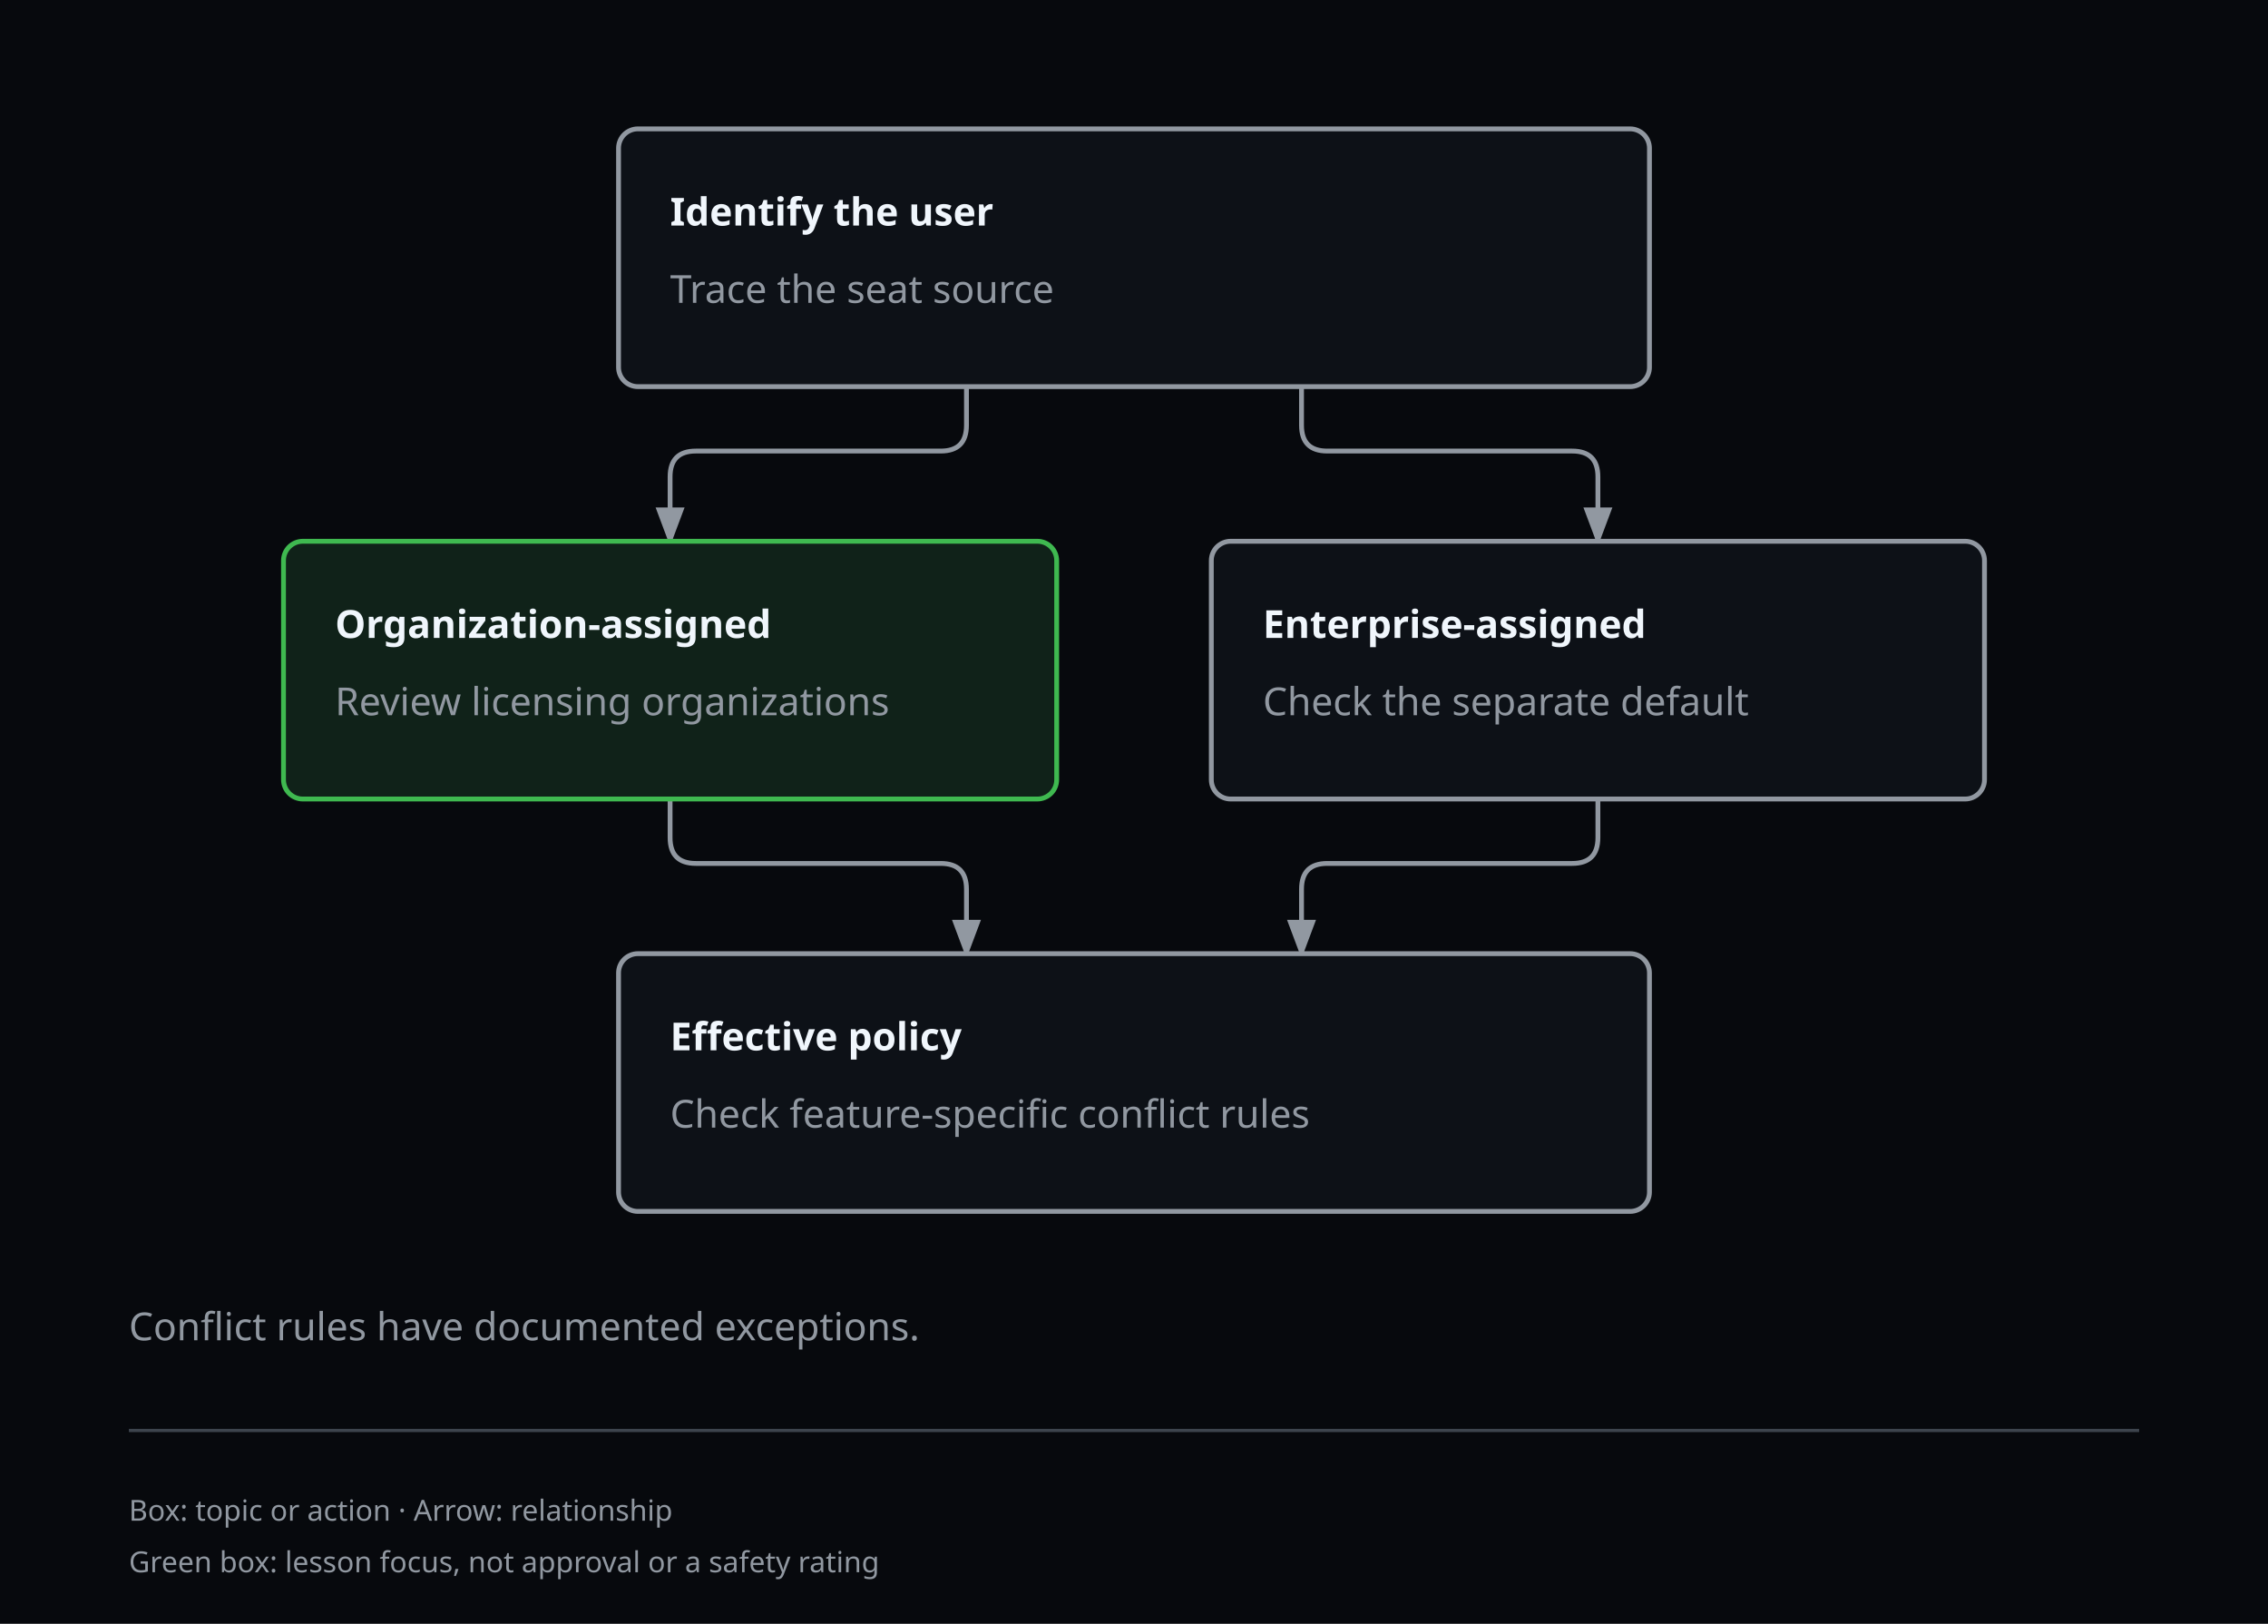
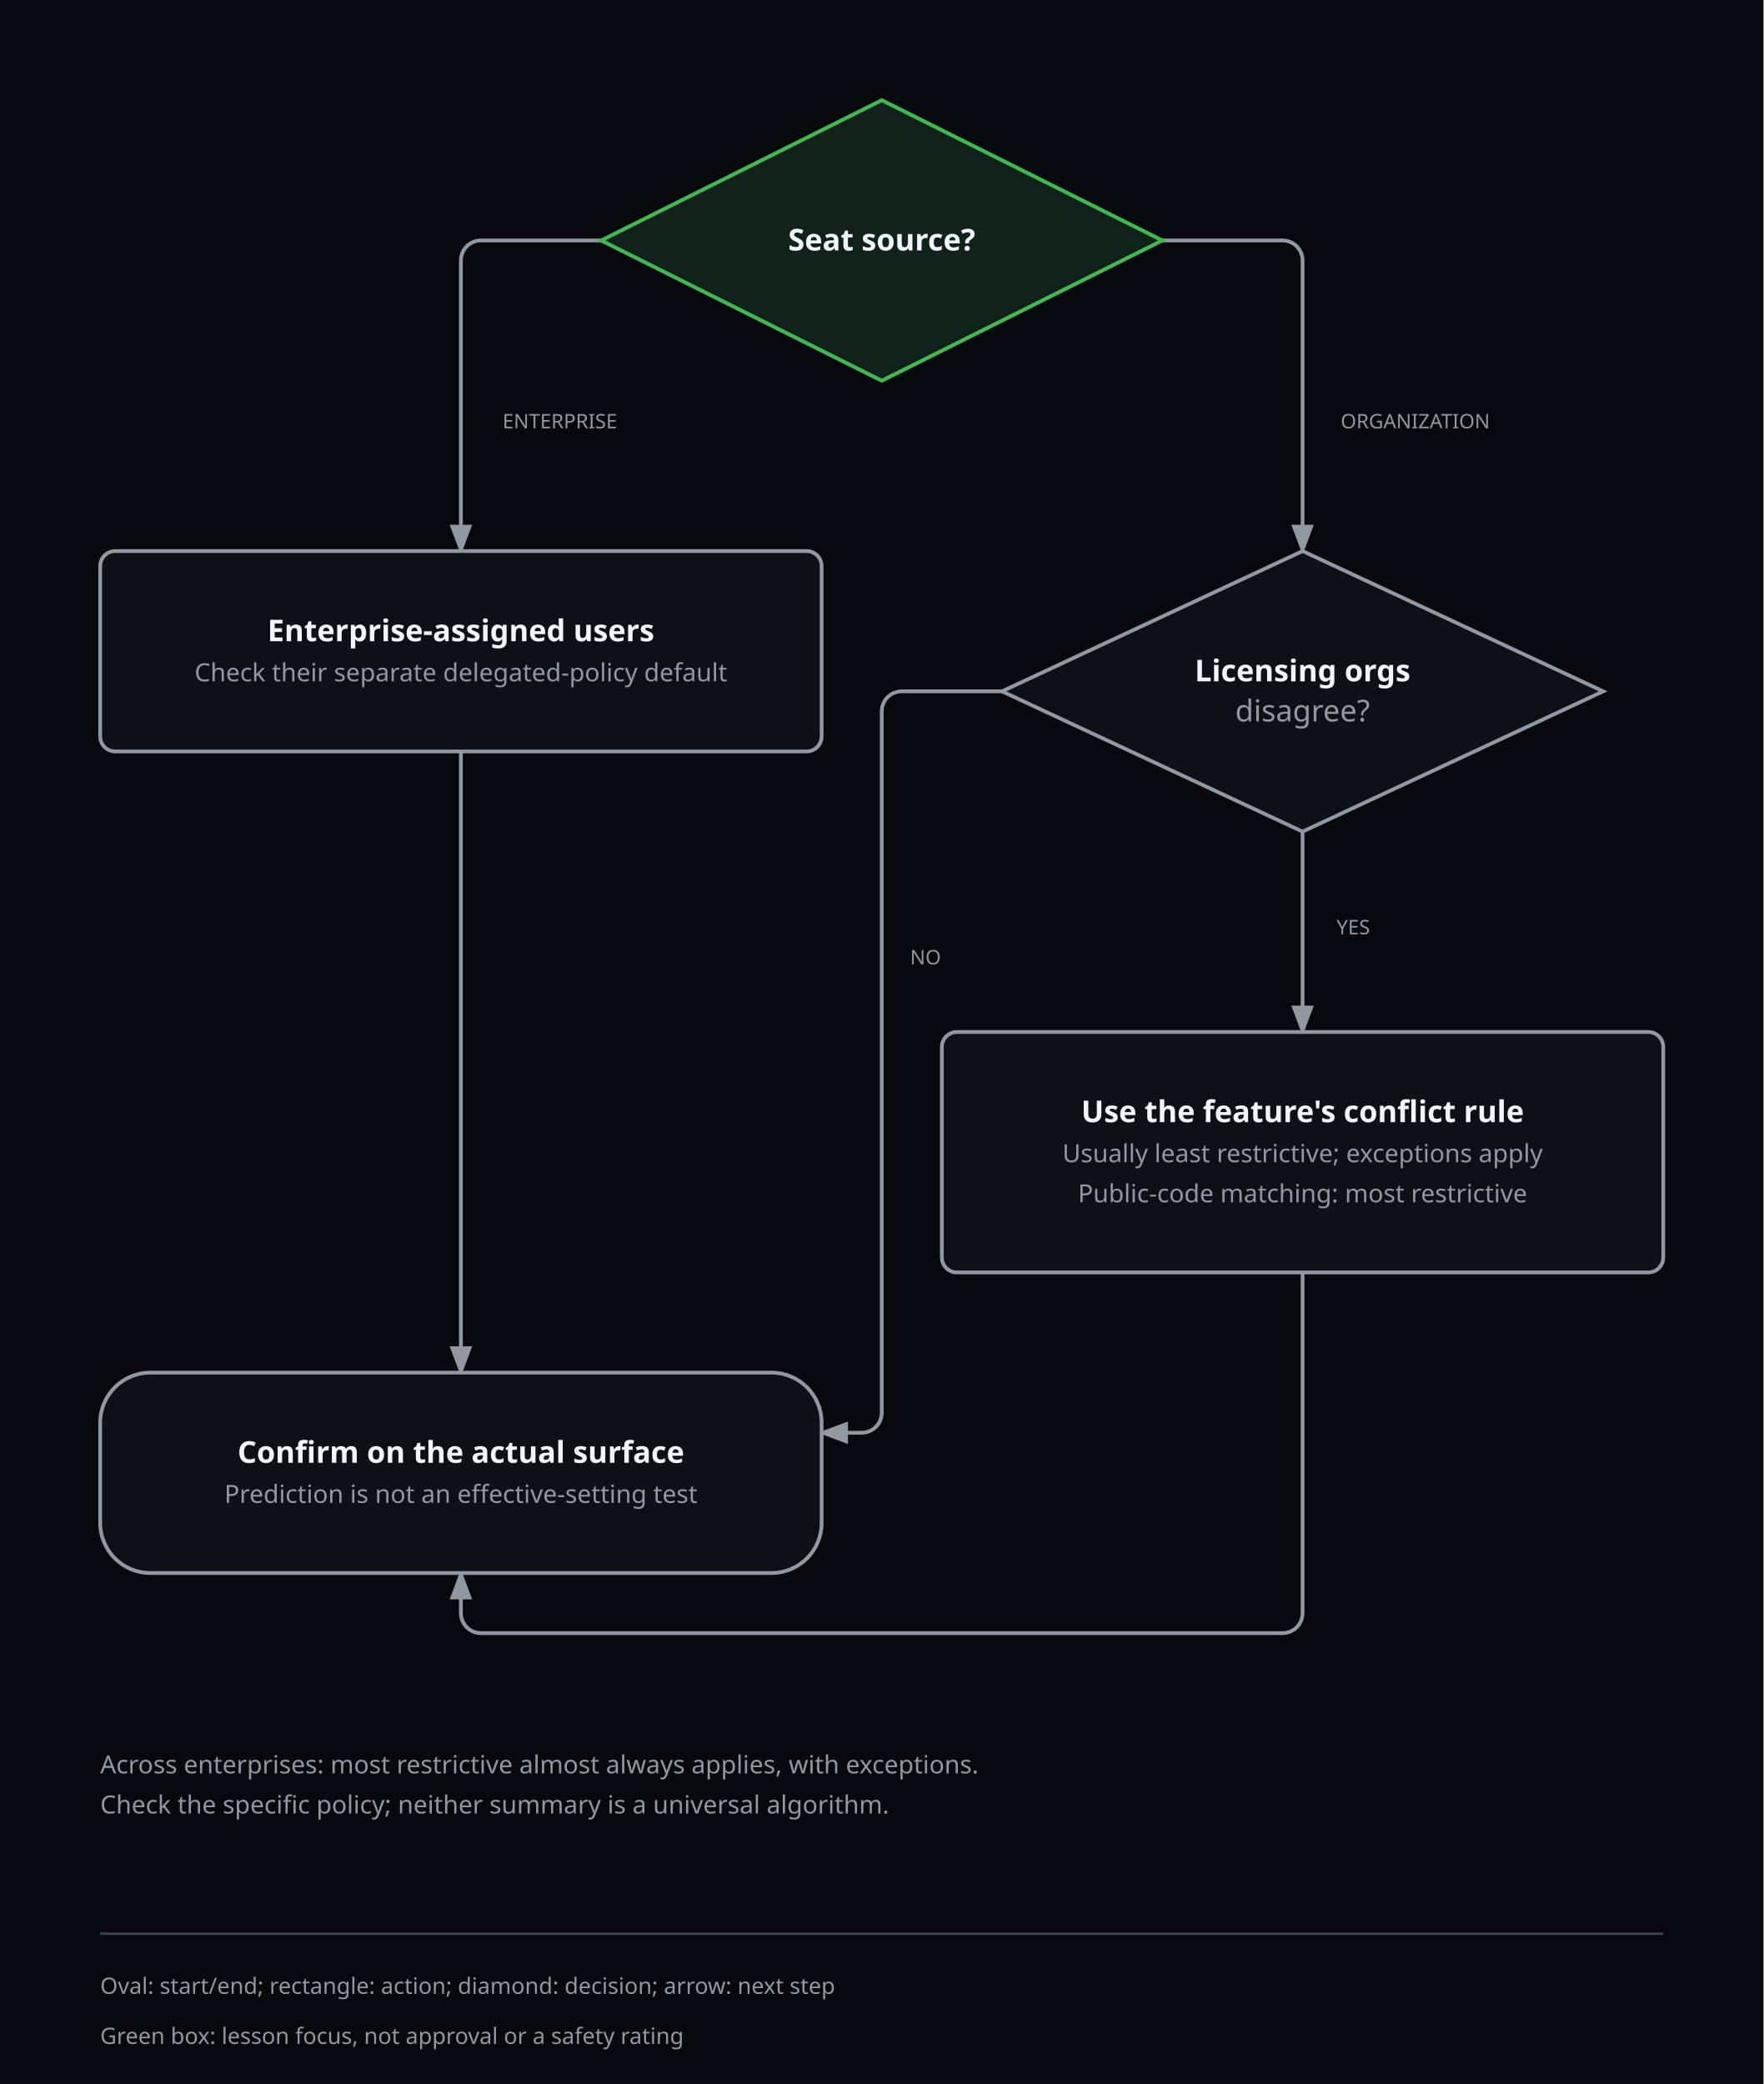
- <svg xmlns="http://www.w3.org/2000/svg" viewBox="0 0 704 504" role="img" aria-labelledby="policy-scope-dark-title policy-scope-dark-desc" id="policy-scope-dark-root">
+ <svg xmlns="http://www.w3.org/2000/svg" viewBox="0 0 704 832" role="img" aria-labelledby="policy-scope-dark-title policy-scope-dark-desc" id="policy-scope-dark-root">
  <defs>
    <style>#policy-scope-dark-root { font-family: -apple-system,BlinkMacSystemFont,"Segoe UI","Noto Sans",Helvetica,Arial,sans-serif; color: #f0f6fc; }
      #policy-scope-dark-root .diagram-container { width: 100%; overflow-x: auto; }
      @media print {
#policy-scope-dark-root .diagram-container { overflow-x: visible; }
}</style>
    <marker id="policy-scope-dark-arrow" markerWidth="8" markerHeight="6" refX="7" refY="3" orient="auto">
      <polygon points="0 0, 8 3, 0 6" fill="#9198a1" />
    </marker>
  </defs>
-   <rect x="0" y="0" width="704" height="504" fill="#07090d" />
-   <path d="M 300,120 V 132 Q 300,140 292,140 H 216 Q 208,140 208,148 V 168" fill="none" stroke="#9198a1" stroke-width="1.5" marker-end="url(#policy-scope-dark-arrow)" />
-   <path d="M 404,120 V 132 Q 404,140 412,140 H 488 Q 496,140 496,148 V 168" fill="none" stroke="#9198a1" stroke-width="1.5" marker-end="url(#policy-scope-dark-arrow)" />
-   <path d="M 208,248 V 260 Q 208,268 216,268 H 292 Q 300,268 300,276 V 296" fill="none" stroke="#9198a1" stroke-width="1.5" marker-end="url(#policy-scope-dark-arrow)" />
-   <path d="M 496,248 V 260 Q 496,268 488,268 H 412 Q 404,268 404,276 V 296" fill="none" stroke="#9198a1" stroke-width="1.5" marker-end="url(#policy-scope-dark-arrow)" />
-   <g>
-     <rect x="192" y="40" width="320" height="80" rx="6" fill="#0d1117" stroke="#9198a1" stroke-width="1.5" />
-     <text x="208" y="70" fill="#f0f6fc" font-family="-apple-system,BlinkMacSystemFont,&quot;Segoe UI&quot;,&quot;Noto Sans&quot;,Helvetica,Arial,sans-serif" font-size="12" font-weight="600">Identify the user</text>
-     <text x="208" y="94" fill="#9198a1" font-family="-apple-system,BlinkMacSystemFont,&quot;Segoe UI&quot;,&quot;Noto Sans&quot;,Helvetica,Arial,sans-serif" font-size="12">Trace the seat source</text>
-   </g>
-   <g>
-     <rect x="88" y="168" width="240" height="80" rx="6" fill="#102219" stroke="#3fb950" stroke-width="1.5" />
-     <text x="104" y="198" fill="#f0f6fc" font-family="-apple-system,BlinkMacSystemFont,&quot;Segoe UI&quot;,&quot;Noto Sans&quot;,Helvetica,Arial,sans-serif" font-size="12" font-weight="600">Organization-assigned</text>
-     <text x="104" y="222" fill="#9198a1" font-family="-apple-system,BlinkMacSystemFont,&quot;Segoe UI&quot;,&quot;Noto Sans&quot;,Helvetica,Arial,sans-serif" font-size="12">Review licensing organizations</text>
-   </g>
-   <g>
-     <rect x="376" y="168" width="240" height="80" rx="6" fill="#0d1117" stroke="#9198a1" stroke-width="1.5" />
-     <text x="392" y="198" fill="#f0f6fc" font-family="-apple-system,BlinkMacSystemFont,&quot;Segoe UI&quot;,&quot;Noto Sans&quot;,Helvetica,Arial,sans-serif" font-size="12" font-weight="600">Enterprise-assigned</text>
-     <text x="392" y="222" fill="#9198a1" font-family="-apple-system,BlinkMacSystemFont,&quot;Segoe UI&quot;,&quot;Noto Sans&quot;,Helvetica,Arial,sans-serif" font-size="12">Check the separate default</text>
-   </g>
-   <g>
-     <rect x="192" y="296" width="320" height="80" rx="6" fill="#0d1117" stroke="#9198a1" stroke-width="1.5" />
-     <text x="208" y="326" fill="#f0f6fc" font-family="-apple-system,BlinkMacSystemFont,&quot;Segoe UI&quot;,&quot;Noto Sans&quot;,Helvetica,Arial,sans-serif" font-size="12" font-weight="600">Effective policy</text>
-     <text x="208" y="350" fill="#9198a1" font-family="-apple-system,BlinkMacSystemFont,&quot;Segoe UI&quot;,&quot;Noto Sans&quot;,Helvetica,Arial,sans-serif" font-size="12">Check feature-specific conflict rules</text>
-   </g>
-   <text x="40" y="416" fill="#9198a1" font-family="-apple-system,BlinkMacSystemFont,&quot;Segoe UI&quot;,&quot;Noto Sans&quot;,Helvetica,Arial,sans-serif" font-size="12">Conflict rules have documented exceptions.</text>
-   <line x1="40" y1="444" x2="664" y2="444" stroke="#3d444d" stroke-width="1" />
-   <text x="40" y="472" fill="#9198a1" font-family="-apple-system,BlinkMacSystemFont,&quot;Segoe UI&quot;,&quot;Noto Sans&quot;,Helvetica,Arial,sans-serif" font-size="9">Box: topic or action    ·    Arrow: relationship</text>
-   <text x="40" y="488" fill="#9198a1" font-family="-apple-system,BlinkMacSystemFont,&quot;Segoe UI&quot;,&quot;Noto Sans&quot;,Helvetica,Arial,sans-serif" font-size="9">Green box: lesson focus, not approval or a safety rating</text>
+   <rect x="0" y="0" width="704" height="832" fill="#07090d" />
+   <path d="M 240 96 L 192 96 A 8 8 0 0 0 184 104 L 184 220" fill="none" stroke="#9198a1" stroke-width="1.5" marker-end="url(#policy-scope-dark-arrow)" />
+   <rect x="192" y="162" width="63" height="12" rx="2" fill="#07090d" />
+   <text x="223.5" y="171" text-anchor="middle" fill="#9198a1" font-family="-apple-system,BlinkMacSystemFont,&quot;Segoe UI&quot;,&quot;Noto Sans&quot;,Helvetica,Arial,sans-serif" font-size="8" font-weight="400">ENTERPRISE</text>
+   <path d="M 464 96 L 512 96 A 8 8 0 0 1 520 104 L 520 220" fill="none" stroke="#9198a1" stroke-width="1.5" marker-end="url(#policy-scope-dark-arrow)" />
+   <rect x="528" y="162" width="74" height="12" rx="2" fill="#07090d" />
+   <text x="565.0" y="171" text-anchor="middle" fill="#9198a1" font-family="-apple-system,BlinkMacSystemFont,&quot;Segoe UI&quot;,&quot;Noto Sans&quot;,Helvetica,Arial,sans-serif" font-size="8" font-weight="400">ORGANIZATION</text>
+   <path d="M 184 300 L 184 548" fill="none" stroke="#9198a1" stroke-width="1.5" marker-end="url(#policy-scope-dark-arrow)" />
+   <path d="M 520 332 L 520 412" fill="none" stroke="#9198a1" stroke-width="1.5" marker-end="url(#policy-scope-dark-arrow)" />
+   <rect x="528" y="364" width="24.5" height="12" rx="2" fill="#07090d" />
+   <text x="540.25" y="373" text-anchor="middle" fill="#9198a1" font-family="-apple-system,BlinkMacSystemFont,&quot;Segoe UI&quot;,&quot;Noto Sans&quot;,Helvetica,Arial,sans-serif" font-size="8" font-weight="400">YES</text>
+   <path d="M 400 276 L 360 276 A 8 8 0 0 0 352 284 L 352 564 A 8 8 0 0 1 344 572 L 328 572" fill="none" stroke="#9198a1" stroke-width="1.5" marker-end="url(#policy-scope-dark-arrow)" />
+   <rect x="360" y="376" width="19" height="12" rx="2" fill="#07090d" />
+   <text x="369.5" y="385" text-anchor="middle" fill="#9198a1" font-family="-apple-system,BlinkMacSystemFont,&quot;Segoe UI&quot;,&quot;Noto Sans&quot;,Helvetica,Arial,sans-serif" font-size="8" font-weight="400">NO</text>
+   <path d="M 520 508 L 520 644 A 8 8 0 0 1 512 652 L 192 652 A 8 8 0 0 1 184 644 L 184 628" fill="none" stroke="#9198a1" stroke-width="1.5" marker-end="url(#policy-scope-dark-arrow)" />
+   <polygon points="352,40 464,96 352,152 240,96" fill="#102219" stroke="#3fb950" stroke-width="1.5" />
+   <text x="352.0" y="100.0" text-anchor="middle" fill="#f0f6fc" font-family="-apple-system,BlinkMacSystemFont,&quot;Segoe UI&quot;,&quot;Noto Sans&quot;,Helvetica,Arial,sans-serif" font-size="12" font-weight="600">Seat source?</text>
+   <rect x="40" y="220" width="288" height="80" rx="6" fill="#0d1117" stroke="#9198a1" stroke-width="1.5" />
+   <text x="184.0" y="256.0" text-anchor="middle" fill="#f0f6fc" font-family="-apple-system,BlinkMacSystemFont,&quot;Segoe UI&quot;,&quot;Noto Sans&quot;,Helvetica,Arial,sans-serif" font-size="12" font-weight="600">Enterprise-assigned users</text>
+   <text x="184.0" y="272.0" text-anchor="middle" fill="#9198a1" font-family="-apple-system,BlinkMacSystemFont,&quot;Segoe UI&quot;,&quot;Noto Sans&quot;,Helvetica,Arial,sans-serif" font-size="10" font-weight="400">Check their separate delegated-policy default</text>
+   <polygon points="520,220 640,276 520,332 400,276" fill="#0d1117" stroke="#9198a1" stroke-width="1.5" />
+   <text x="520.0" y="272.0" text-anchor="middle" fill="#f0f6fc" font-family="-apple-system,BlinkMacSystemFont,&quot;Segoe UI&quot;,&quot;Noto Sans&quot;,Helvetica,Arial,sans-serif" font-size="12" font-weight="600">Licensing orgs</text>
+   <text x="520.0" y="288.0" text-anchor="middle" fill="#9198a1" font-family="-apple-system,BlinkMacSystemFont,&quot;Segoe UI&quot;,&quot;Noto Sans&quot;,Helvetica,Arial,sans-serif" font-size="12" font-weight="400">disagree?</text>
+   <rect x="376" y="412" width="288" height="96" rx="6" fill="#0d1117" stroke="#9198a1" stroke-width="1.5" />
+   <text x="520.0" y="448.0" text-anchor="middle" fill="#f0f6fc" font-family="-apple-system,BlinkMacSystemFont,&quot;Segoe UI&quot;,&quot;Noto Sans&quot;,Helvetica,Arial,sans-serif" font-size="12" font-weight="600">Use the feature's conflict rule</text>
+   <text x="520.0" y="464.0" text-anchor="middle" fill="#9198a1" font-family="-apple-system,BlinkMacSystemFont,&quot;Segoe UI&quot;,&quot;Noto Sans&quot;,Helvetica,Arial,sans-serif" font-size="10" font-weight="400">Usually least restrictive; exceptions apply</text>
+   <text x="520.0" y="480.0" text-anchor="middle" fill="#9198a1" font-family="-apple-system,BlinkMacSystemFont,&quot;Segoe UI&quot;,&quot;Noto Sans&quot;,Helvetica,Arial,sans-serif" font-size="10" font-weight="400">Public-code matching: most restrictive</text>
+   <rect x="40" y="548" width="288" height="80" rx="20" fill="#0d1117" stroke="#9198a1" stroke-width="1.5" />
+   <text x="184.0" y="584.0" text-anchor="middle" fill="#f0f6fc" font-family="-apple-system,BlinkMacSystemFont,&quot;Segoe UI&quot;,&quot;Noto Sans&quot;,Helvetica,Arial,sans-serif" font-size="12" font-weight="600">Confirm on the actual surface</text>
+   <text x="184.0" y="600.0" text-anchor="middle" fill="#9198a1" font-family="-apple-system,BlinkMacSystemFont,&quot;Segoe UI&quot;,&quot;Noto Sans&quot;,Helvetica,Arial,sans-serif" font-size="10" font-weight="400">Prediction is not an effective-setting test</text>
+   <text x="40" y="708" text-anchor="start" fill="#9198a1" font-family="-apple-system,BlinkMacSystemFont,&quot;Segoe UI&quot;,&quot;Noto Sans&quot;,Helvetica,Arial,sans-serif" font-size="10" font-weight="400">Across enterprises: most restrictive almost always applies, with exceptions.</text>
+   <text x="40" y="724" text-anchor="start" fill="#9198a1" font-family="-apple-system,BlinkMacSystemFont,&quot;Segoe UI&quot;,&quot;Noto Sans&quot;,Helvetica,Arial,sans-serif" font-size="10" font-weight="400">Check the specific policy; neither summary is a universal algorithm.</text>
+   <line x1="40" y1="772" x2="664" y2="772" stroke="#3d444d" />
+   <text x="40" y="796" text-anchor="start" fill="#9198a1" font-family="-apple-system,BlinkMacSystemFont,&quot;Segoe UI&quot;,&quot;Noto Sans&quot;,Helvetica,Arial,sans-serif" font-size="9" font-weight="400">Oval: start/end; rectangle: action; diamond: decision; arrow: next step</text>
+   <text x="40" y="816" text-anchor="start" fill="#9198a1" font-family="-apple-system,BlinkMacSystemFont,&quot;Segoe UI&quot;,&quot;Noto Sans&quot;,Helvetica,Arial,sans-serif" font-size="9" font-weight="400">Green box: lesson focus, not approval or a safety rating</text>
</svg>
